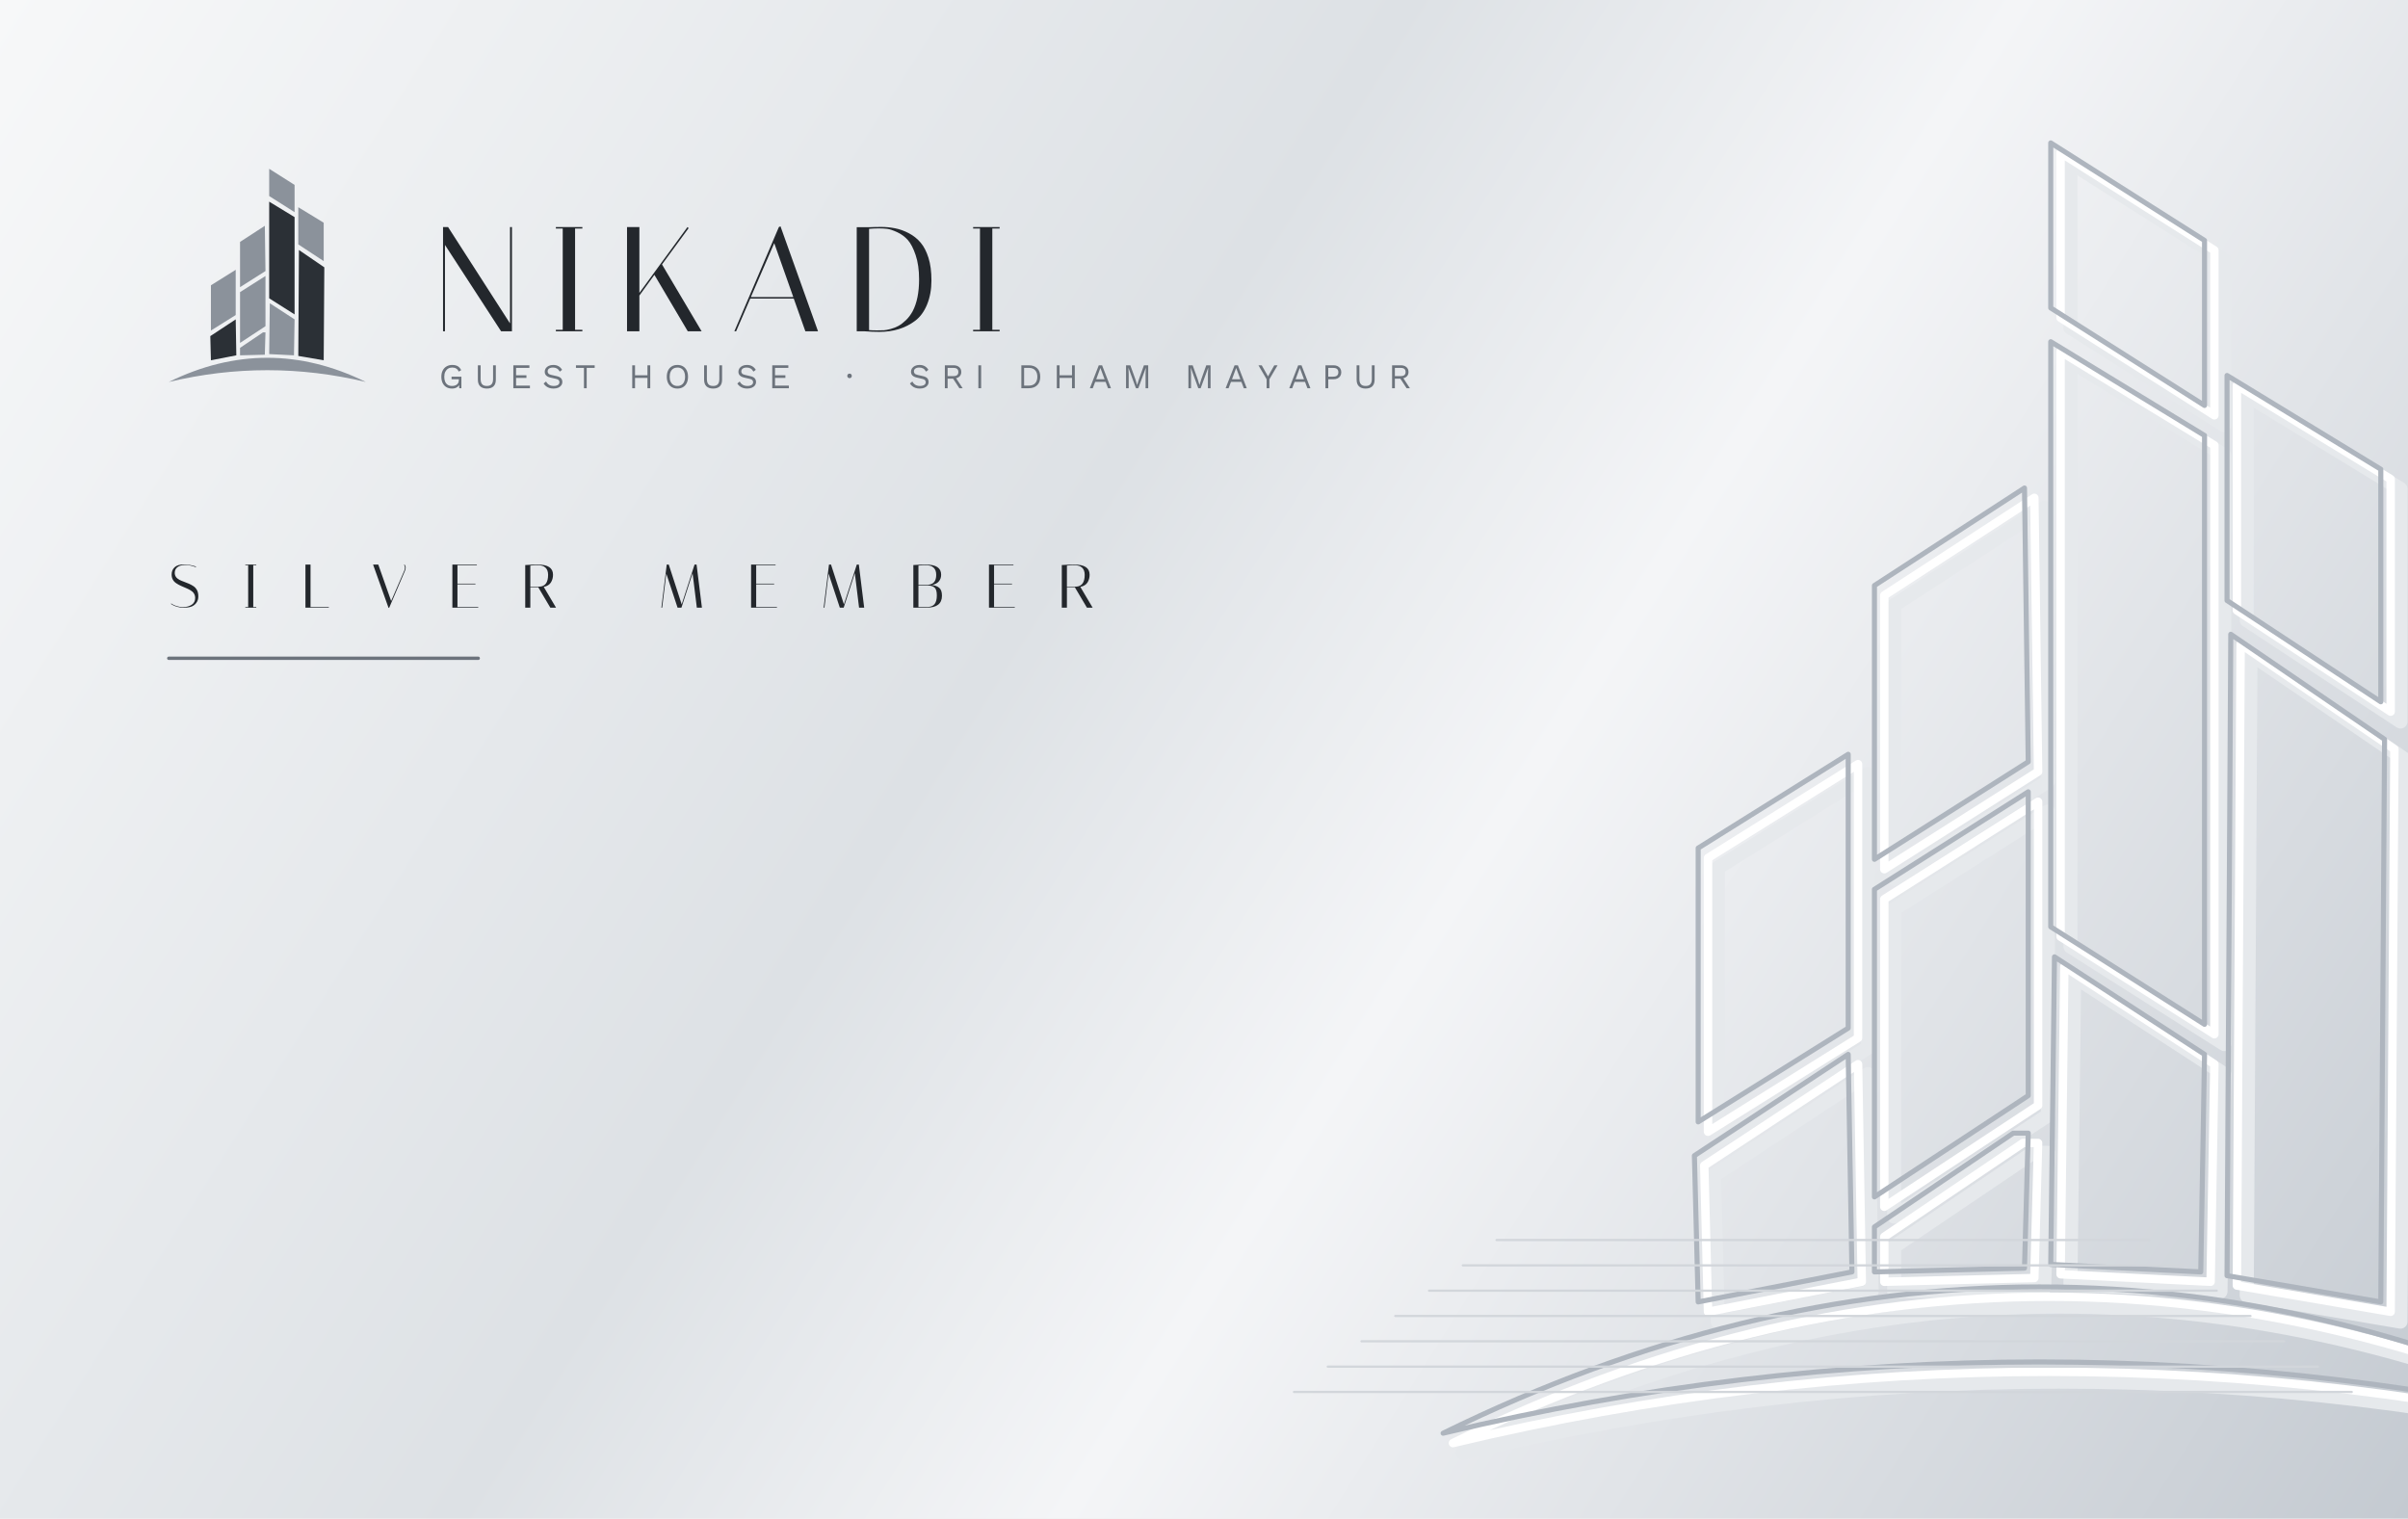
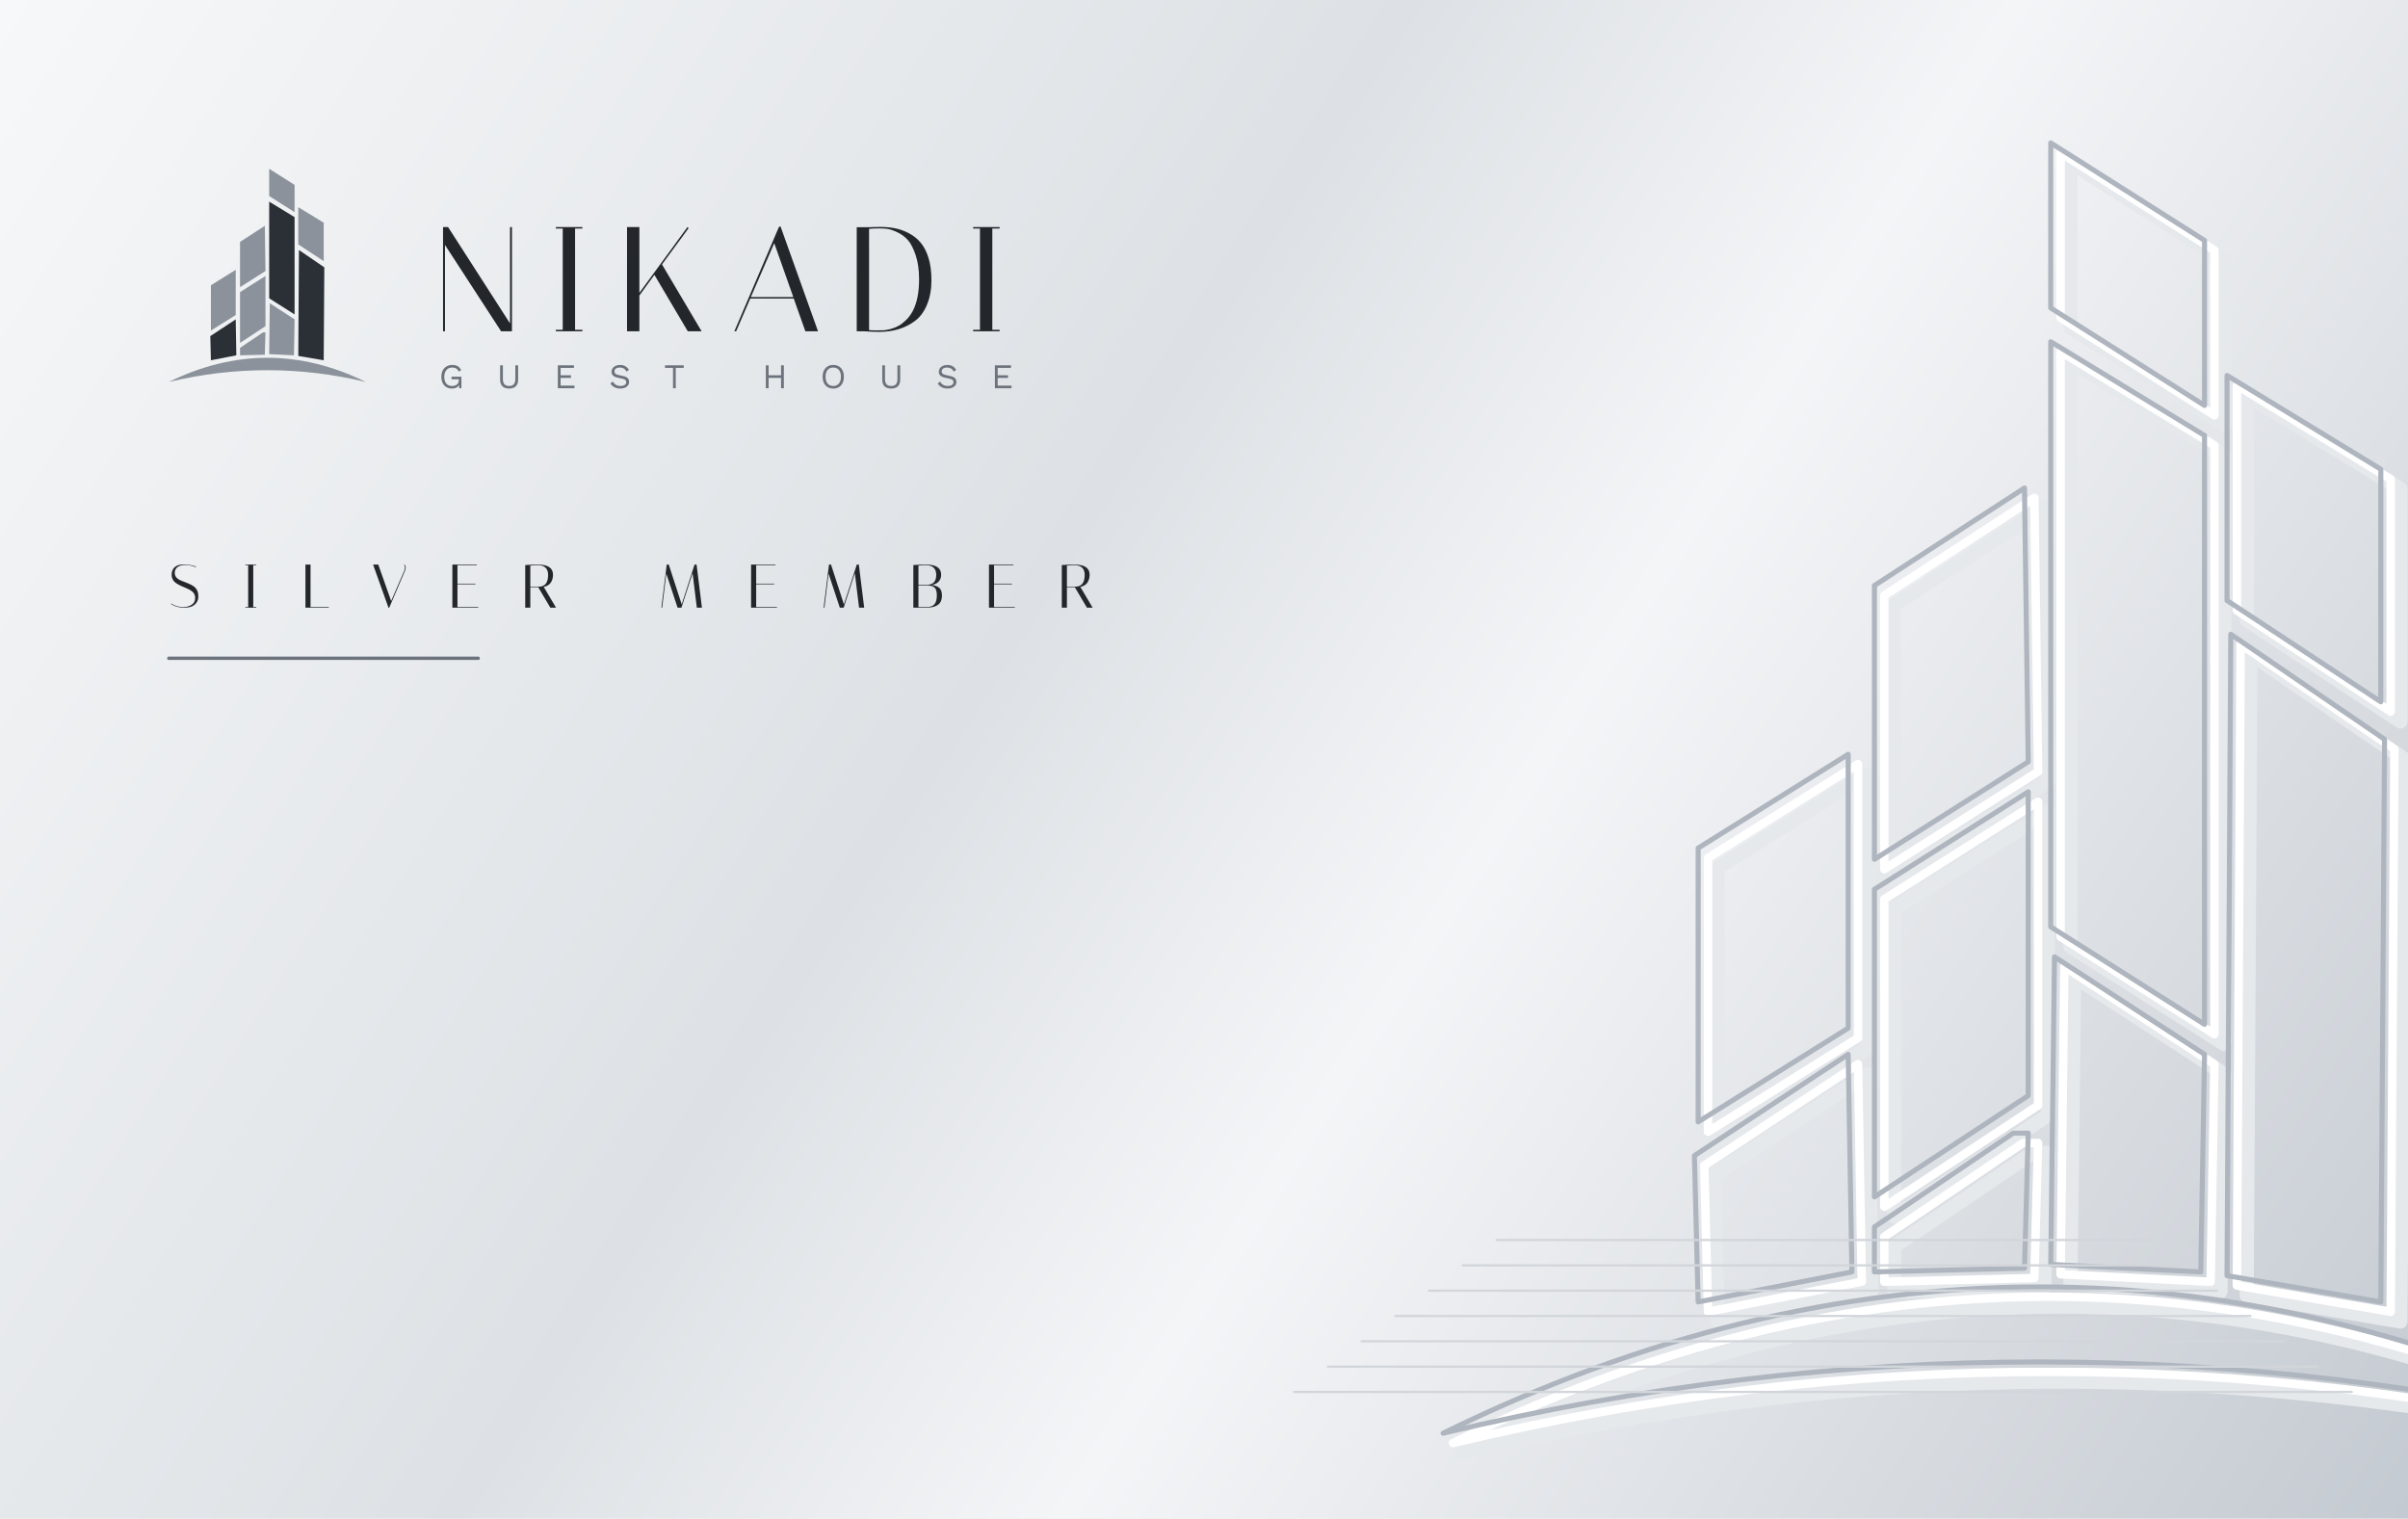
<svg xmlns="http://www.w3.org/2000/svg" viewBox="0.00 0.00 85.60 53.98" preserveAspectRatio="xMidYMid slice">
  <defs>
    <linearGradient id="g1" gradientUnits="userSpaceOnUse" x1="0.00" y1="0.00" x2="85.60" y2="53.98">
      <stop offset="0.000" stop-color="#f7f8f9" />
      <stop offset="0.420" stop-color="#dde1e5" />
      <stop offset="0.600" stop-color="#f4f5f7" />
      <stop offset="1.000" stop-color="#c4cad1" />
    </linearGradient>
    <clipPath id="c2">
      <path d="M-3.000 56.980L88.600 56.980L88.600 -3.000L-3.000 -3.000Z" />
    </clipPath>
  </defs>
  <path d="M-3.000 56.980L88.600 56.980L88.600 -3.000L-3.000 -3.000Z" fill="url(#g1)" />
  <g clip-path="url(#c2)">
    <path d="M72.800 40.980L72.267 40.980L67.333 44.313L67.333 45.913L72.667 45.780Z" fill="none" stroke="#e6e9ec" stroke-width="0.500" stroke-linecap="round" stroke-linejoin="round" />
    <path d="M66.400 38.180L60.933 41.780L61.067 46.980L66.533 45.913Z" fill="none" stroke="#e6e9ec" stroke-width="0.500" stroke-linecap="round" stroke-linejoin="round" />
    <path d="M73.733 34.713L73.600 45.647L78.933 45.913L79.067 38.180Z" fill="none" stroke="#e6e9ec" stroke-width="0.500" stroke-linecap="round" stroke-linejoin="round" />
    <path d="M72.800 28.847L67.333 32.313L67.333 43.247L72.800 39.647Z" fill="none" stroke="#e6e9ec" stroke-width="0.500" stroke-linecap="round" stroke-linejoin="round" />
    <path d="M66.400 27.513L61.067 30.847L61.067 40.580L66.400 37.247Z" fill="none" stroke="#e6e9ec" stroke-width="0.500" stroke-linecap="round" stroke-linejoin="round" />
    <path d="M80.000 23.247L79.867 46.047L85.333 46.980L85.467 26.980Z" fill="none" stroke="#e6e9ec" stroke-width="0.500" stroke-linecap="round" stroke-linejoin="round" />
    <path d="M72.667 18.047L67.333 21.513L67.333 31.247L72.800 27.780Z" fill="none" stroke="#e6e9ec" stroke-width="0.500" stroke-linecap="round" stroke-linejoin="round" />
    <path d="M79.867 14.047L79.867 22.047L85.333 25.647L85.333 17.380Z" fill="none" stroke="#e6e9ec" stroke-width="0.500" stroke-linecap="round" stroke-linejoin="round" />
    <path d="M73.600 12.847L73.600 33.647L79.067 37.113L79.067 16.180Z" fill="none" stroke="#e6e9ec" stroke-width="0.500" stroke-linecap="round" stroke-linejoin="round" />
    <path d="M73.600 5.780L73.600 11.647L79.067 15.113L79.067 9.247Z" fill="none" stroke="#e6e9ec" stroke-width="0.500" stroke-linecap="round" stroke-linejoin="round" />
    <path d="M52.000 51.647C66.133 44.713 80.267 44.713 94.400 51.647C80.267 48.269 66.133 48.269 52.000 51.647Z" fill="none" stroke="#e6e9ec" stroke-width="0.500" stroke-linecap="round" stroke-linejoin="round" />
    <path d="M72.450 40.630L71.917 40.630L66.983 43.963L66.983 45.563L72.317 45.430Z" fill="none" stroke="#ffffff" stroke-width="0.300" stroke-linecap="round" stroke-linejoin="round" />
    <path d="M66.050 37.830L60.583 41.430L60.717 46.630L66.183 45.563Z" fill="none" stroke="#ffffff" stroke-width="0.300" stroke-linecap="round" stroke-linejoin="round" />
    <path d="M73.383 34.363L73.250 45.297L78.583 45.563L78.717 37.830Z" fill="none" stroke="#ffffff" stroke-width="0.300" stroke-linecap="round" stroke-linejoin="round" />
    <path d="M72.450 28.497L66.983 31.963L66.983 42.897L72.450 39.297Z" fill="none" stroke="#ffffff" stroke-width="0.300" stroke-linecap="round" stroke-linejoin="round" />
    <path d="M66.050 27.163L60.717 30.497L60.717 40.230L66.050 36.897Z" fill="none" stroke="#ffffff" stroke-width="0.300" stroke-linecap="round" stroke-linejoin="round" />
    <path d="M79.650 22.897L79.517 45.697L84.983 46.630L85.117 26.630Z" fill="none" stroke="#ffffff" stroke-width="0.300" stroke-linecap="round" stroke-linejoin="round" />
    <path d="M72.317 17.697L66.983 21.163L66.983 30.897L72.450 27.430Z" fill="none" stroke="#ffffff" stroke-width="0.300" stroke-linecap="round" stroke-linejoin="round" />
    <path d="M79.517 13.697L79.517 21.697L84.983 25.297L84.983 17.030Z" fill="none" stroke="#ffffff" stroke-width="0.300" stroke-linecap="round" stroke-linejoin="round" />
    <path d="M73.250 12.497L73.250 33.297L78.717 36.763L78.717 15.830Z" fill="none" stroke="#ffffff" stroke-width="0.300" stroke-linecap="round" stroke-linejoin="round" />
    <path d="M73.250 5.430L73.250 11.297L78.717 14.763L78.717 8.897Z" fill="none" stroke="#ffffff" stroke-width="0.300" stroke-linecap="round" stroke-linejoin="round" />
    <path d="M51.650 51.297C65.783 44.363 79.917 44.363 94.050 51.297C79.917 47.919 65.783 47.919 51.650 51.297Z" fill="none" stroke="#ffffff" stroke-width="0.300" stroke-linecap="round" stroke-linejoin="round" />
    <path d="M72.100 40.280L71.567 40.280L66.633 43.613L66.633 45.213L71.967 45.080Z" fill="none" stroke="#aeb5be" stroke-width="0.180" stroke-linecap="round" stroke-linejoin="round" />
    <path d="M65.700 37.480L60.233 41.080L60.367 46.280L65.833 45.213Z" fill="none" stroke="#aeb5be" stroke-width="0.180" stroke-linecap="round" stroke-linejoin="round" />
    <path d="M73.033 34.013L72.900 44.947L78.233 45.213L78.367 37.480Z" fill="none" stroke="#aeb5be" stroke-width="0.180" stroke-linecap="round" stroke-linejoin="round" />
    <path d="M72.100 28.147L66.633 31.613L66.633 42.547L72.100 38.947Z" fill="none" stroke="#aeb5be" stroke-width="0.180" stroke-linecap="round" stroke-linejoin="round" />
    <path d="M65.700 26.813L60.367 30.147L60.367 39.880L65.700 36.547Z" fill="none" stroke="#aeb5be" stroke-width="0.180" stroke-linecap="round" stroke-linejoin="round" />
    <path d="M79.300 22.547L79.167 45.347L84.633 46.280L84.767 26.280Z" fill="none" stroke="#aeb5be" stroke-width="0.180" stroke-linecap="round" stroke-linejoin="round" />
    <path d="M71.967 17.347L66.633 20.813L66.633 30.547L72.100 27.080Z" fill="none" stroke="#aeb5be" stroke-width="0.180" stroke-linecap="round" stroke-linejoin="round" />
    <path d="M79.167 13.347L79.167 21.347L84.633 24.947L84.633 16.680Z" fill="none" stroke="#aeb5be" stroke-width="0.180" stroke-linecap="round" stroke-linejoin="round" />
    <path d="M72.900 12.147L72.900 32.947L78.367 36.413L78.367 15.480Z" fill="none" stroke="#aeb5be" stroke-width="0.180" stroke-linecap="round" stroke-linejoin="round" />
    <path d="M72.900 5.080L72.900 10.947L78.367 14.413L78.367 8.547Z" fill="none" stroke="#aeb5be" stroke-width="0.180" stroke-linecap="round" stroke-linejoin="round" />
    <path d="M51.300 50.947C65.433 44.013 79.567 44.013 93.700 50.947C79.567 47.569 65.433 47.569 51.300 50.947Z" fill="none" stroke="#aeb5be" stroke-width="0.180" stroke-linecap="round" stroke-linejoin="round" />
    <path d="M46.000 49.480L83.600 49.480" fill="none" stroke="#d2d6db" stroke-width="0.080" stroke-linecap="round" stroke-linejoin="round" />
    <path d="M47.200 48.580L82.400 48.580" fill="none" stroke="#d2d6db" stroke-width="0.080" stroke-linecap="round" stroke-linejoin="round" />
    <path d="M48.400 47.680L81.200 47.680" fill="none" stroke="#d2d6db" stroke-width="0.080" stroke-linecap="round" stroke-linejoin="round" />
    <path d="M49.600 46.780L80.000 46.780" fill="none" stroke="#d2d6db" stroke-width="0.080" stroke-linecap="round" stroke-linejoin="round" />
    <path d="M50.800 45.880L78.800 45.880" fill="none" stroke="#d2d6db" stroke-width="0.080" stroke-linecap="round" stroke-linejoin="round" />
    <path d="M52.000 44.980L77.600 44.980" fill="none" stroke="#d2d6db" stroke-width="0.080" stroke-linecap="round" stroke-linejoin="round" />
    <path d="M53.200 44.080L76.400 44.080" fill="none" stroke="#d2d6db" stroke-width="0.080" stroke-linecap="round" stroke-linejoin="round" />
  </g>
  <path d="M9.437 11.816L9.348 11.816L8.533 12.366L8.533 12.631L9.414 12.609Z" fill="#8b929b" />
  <path d="M8.379 11.353L7.476 11.948L7.498 12.807L8.401 12.631Z" fill="#2b3036" />
  <path d="M9.591 10.780L9.569 12.587L10.450 12.631L10.472 11.353Z" fill="#8b929b" />
  <path d="M9.437 9.811L8.533 10.384L8.533 12.190L9.437 11.595Z" fill="#8b929b" />
  <path d="M8.379 9.591L7.498 10.141L7.498 11.750L8.379 11.199Z" fill="#8b929b" />
  <path d="M10.626 8.886L10.604 12.653L11.507 12.807L11.529 9.503Z" fill="#2b3036" />
  <path d="M9.414 8.027L8.533 8.599L8.533 10.208L9.437 9.635Z" fill="#8b929b" />
  <path d="M10.604 7.366L10.604 8.688L11.507 9.282L11.507 7.917Z" fill="#8b929b" />
  <path d="M9.569 7.168L9.569 10.604L10.472 11.177L10.472 7.718Z" fill="#2b3036" />
  <path d="M9.569 6.000L9.569 6.969L10.472 7.542L10.472 6.573Z" fill="#8b929b" />
  <path d="M6.000 13.578C8.335 12.432 10.670 12.432 13.005 13.578C10.670 13.020 8.335 13.020 6.000 13.578Z" fill="#8b929b" />
  <path d="M15.818 11.776L15.749 11.776L15.749 8.072L15.929 8.072L18.130 11.496L18.130 8.072L18.199 8.072L18.199 11.776L17.813 11.776L15.818 8.707ZM19.760 8.125L19.760 8.072L20.702 8.072L20.702 8.125L20.443 8.125L20.443 11.723L20.702 11.723L20.702 11.776L19.760 11.776L19.760 11.723L20.004 11.723L20.004 8.125ZM22.729 8.072L22.729 10.411L24.438 8.072L24.480 8.109L23.533 9.400L24.941 11.776L24.449 11.776L23.263 9.770L22.729 10.506L22.729 11.776L22.290 11.776L22.290 8.072ZM26.168 11.776L26.105 11.776L27.687 8.072L27.745 8.045L29.079 11.776L28.629 11.776L28.216 10.612L26.671 10.612ZM27.523 8.643L26.692 10.559L28.200 10.559ZM30.878 8.077C31.033 8.070 31.186 8.067 31.336 8.067C31.486 8.067 31.644 8.082 31.812 8.114C31.980 8.146 32.145 8.205 32.309 8.291C32.473 8.378 32.613 8.489 32.727 8.625C32.842 8.761 32.935 8.940 33.005 9.162C33.076 9.384 33.111 9.654 33.111 9.972C33.111 10.289 33.059 10.574 32.955 10.826C32.851 11.078 32.709 11.272 32.529 11.406C32.180 11.667 31.758 11.797 31.264 11.797C31.091 11.797 30.910 11.790 30.719 11.776L30.455 11.776L30.455 8.077ZM30.894 11.734C30.968 11.741 31.061 11.744 31.174 11.744C31.287 11.744 31.372 11.742 31.428 11.739C31.485 11.735 31.562 11.720 31.661 11.694C31.760 11.668 31.852 11.631 31.936 11.586C32.021 11.540 32.110 11.472 32.204 11.382C32.297 11.292 32.377 11.185 32.444 11.062C32.596 10.772 32.672 10.395 32.672 9.929C32.672 9.598 32.631 9.311 32.550 9.069C32.469 8.828 32.376 8.649 32.272 8.532C32.168 8.416 32.042 8.323 31.894 8.254C31.746 8.186 31.628 8.146 31.540 8.135C31.451 8.125 31.349 8.119 31.233 8.119C31.116 8.119 31.003 8.125 30.894 8.135ZM34.593 8.125L34.593 8.072L35.535 8.072L35.535 8.125L35.275 8.125L35.275 11.723L35.535 11.723L35.535 11.776L34.593 11.776L34.593 11.723L34.836 11.723L34.836 8.125Z" fill="#23272c" />
-   <path d="M16.067 13.812C15.990 13.812 15.923 13.795 15.866 13.761C15.810 13.727 15.766 13.679 15.735 13.616C15.705 13.553 15.689 13.479 15.689 13.393C15.689 13.306 15.705 13.232 15.738 13.169C15.770 13.106 15.816 13.058 15.874 13.024C15.933 12.990 16.000 12.973 16.076 12.973C16.156 12.973 16.222 12.988 16.273 13.018C16.323 13.049 16.364 13.096 16.395 13.159L16.305 13.209C16.287 13.162 16.259 13.126 16.219 13.102C16.180 13.077 16.132 13.065 16.076 13.065C16.020 13.065 15.972 13.078 15.929 13.104C15.887 13.130 15.854 13.168 15.829 13.217C15.805 13.266 15.793 13.324 15.793 13.393C15.793 13.461 15.803 13.520 15.824 13.568C15.845 13.617 15.877 13.655 15.918 13.681C15.960 13.707 16.011 13.720 16.071 13.720C16.104 13.720 16.136 13.715 16.165 13.707C16.194 13.698 16.220 13.685 16.242 13.668C16.264 13.651 16.281 13.629 16.293 13.602C16.305 13.576 16.311 13.545 16.311 13.510L16.311 13.481L16.052 13.481L16.052 13.389L16.402 13.389L16.402 13.800L16.324 13.800L16.319 13.648L16.340 13.652C16.318 13.703 16.285 13.742 16.239 13.770C16.193 13.798 16.135 13.812 16.067 13.812ZM17.626 12.985L17.626 13.496C17.626 13.601 17.599 13.680 17.544 13.733C17.489 13.786 17.410 13.812 17.307 13.812C17.205 13.812 17.126 13.786 17.070 13.733C17.015 13.680 16.987 13.601 16.987 13.496L16.987 12.985L17.086 12.985L17.086 13.472C17.086 13.556 17.104 13.619 17.139 13.659C17.175 13.700 17.231 13.720 17.307 13.720C17.382 13.720 17.438 13.700 17.474 13.659C17.510 13.619 17.528 13.556 17.528 13.472L17.528 12.985ZM18.248 13.800L18.248 12.985L18.819 12.985L18.819 13.078L18.346 13.078L18.346 13.341L18.714 13.341L18.714 13.433L18.346 13.433L18.346 13.707L18.838 13.707L18.838 13.800ZM19.667 12.973C19.739 12.973 19.801 12.987 19.853 13.017C19.905 13.046 19.948 13.089 19.982 13.146L19.900 13.210C19.869 13.157 19.835 13.120 19.796 13.098C19.758 13.076 19.712 13.065 19.658 13.065C19.614 13.065 19.578 13.072 19.550 13.084C19.521 13.096 19.500 13.112 19.487 13.133C19.474 13.153 19.467 13.176 19.467 13.201C19.467 13.230 19.476 13.255 19.495 13.277C19.513 13.299 19.549 13.316 19.603 13.328L19.780 13.368C19.858 13.385 19.913 13.411 19.943 13.446C19.974 13.481 19.990 13.525 19.990 13.577C19.990 13.623 19.977 13.664 19.951 13.699C19.925 13.735 19.888 13.763 19.842 13.783C19.795 13.802 19.739 13.812 19.676 13.812C19.617 13.812 19.565 13.804 19.520 13.788C19.475 13.772 19.437 13.751 19.404 13.723C19.372 13.696 19.346 13.666 19.325 13.632L19.412 13.562C19.428 13.593 19.448 13.621 19.472 13.644C19.497 13.668 19.527 13.687 19.562 13.700C19.597 13.713 19.637 13.720 19.682 13.720C19.724 13.720 19.761 13.715 19.792 13.704C19.822 13.694 19.846 13.679 19.863 13.659C19.879 13.638 19.887 13.614 19.887 13.585C19.887 13.559 19.879 13.535 19.861 13.514C19.844 13.493 19.812 13.477 19.764 13.467L19.572 13.423C19.522 13.412 19.482 13.396 19.451 13.376C19.420 13.356 19.398 13.332 19.384 13.304C19.371 13.277 19.364 13.247 19.364 13.215C19.364 13.171 19.376 13.131 19.400 13.094C19.424 13.058 19.459 13.028 19.505 13.006C19.551 12.984 19.605 12.973 19.667 12.973ZM21.140 12.985L21.140 13.078L20.856 13.078L20.856 13.800L20.758 13.800L20.758 13.078L20.474 13.078L20.474 12.985ZM23.115 12.985L23.115 13.800L23.016 13.800L23.016 12.985ZM22.574 12.985L22.574 13.800L22.475 13.800L22.475 12.985ZM23.062 13.341L23.062 13.433L22.527 13.433L22.527 13.341ZM24.080 12.973C24.158 12.973 24.225 12.990 24.281 13.024C24.337 13.058 24.381 13.106 24.412 13.169C24.443 13.232 24.458 13.306 24.458 13.393C24.458 13.479 24.443 13.553 24.412 13.616C24.381 13.679 24.337 13.727 24.281 13.761C24.225 13.795 24.158 13.812 24.080 13.812C24.003 13.812 23.936 13.795 23.880 13.761C23.823 13.727 23.780 13.679 23.749 13.616C23.718 13.553 23.703 13.479 23.703 13.393C23.703 13.306 23.718 13.232 23.749 13.169C23.780 13.106 23.823 13.058 23.880 13.024C23.936 12.990 24.003 12.973 24.080 12.973ZM24.080 13.065C24.024 13.065 23.976 13.078 23.935 13.104C23.893 13.130 23.862 13.168 23.840 13.217C23.817 13.266 23.806 13.324 23.806 13.393C23.806 13.461 23.817 13.520 23.840 13.568C23.862 13.617 23.893 13.655 23.935 13.681C23.976 13.707 24.024 13.720 24.080 13.720C24.137 13.720 24.186 13.707 24.227 13.681C24.267 13.655 24.299 13.617 24.321 13.568C24.343 13.520 24.354 13.461 24.354 13.393C24.354 13.324 24.343 13.266 24.321 13.217C24.299 13.168 24.267 13.130 24.227 13.104C24.186 13.078 24.137 13.065 24.080 13.065ZM25.669 12.985L25.669 13.496C25.669 13.601 25.642 13.680 25.587 13.733C25.532 13.786 25.453 13.812 25.350 13.812C25.248 13.812 25.169 13.786 25.113 13.733C25.058 13.680 25.030 13.601 25.030 13.496L25.030 12.985L25.129 12.985L25.129 13.472C25.129 13.556 25.147 13.619 25.182 13.659C25.218 13.700 25.274 13.720 25.350 13.720C25.425 13.720 25.481 13.700 25.517 13.659C25.553 13.619 25.571 13.556 25.571 13.472L25.571 12.985ZM26.552 12.973C26.624 12.973 26.686 12.987 26.737 13.017C26.789 13.046 26.833 13.089 26.867 13.146L26.784 13.210C26.754 13.157 26.720 13.120 26.681 13.098C26.643 13.076 26.597 13.065 26.542 13.065C26.499 13.065 26.463 13.072 26.434 13.084C26.406 13.096 26.385 13.112 26.372 13.133C26.359 13.153 26.352 13.176 26.352 13.201C26.352 13.230 26.361 13.255 26.379 13.277C26.398 13.299 26.434 13.316 26.488 13.328L26.665 13.368C26.743 13.385 26.797 13.411 26.828 13.446C26.859 13.481 26.875 13.525 26.875 13.577C26.875 13.623 26.862 13.664 26.836 13.699C26.810 13.735 26.773 13.763 26.726 13.783C26.679 13.802 26.624 13.812 26.561 13.812C26.502 13.812 26.450 13.804 26.405 13.788C26.360 13.772 26.321 13.751 26.289 13.723C26.257 13.696 26.231 13.666 26.210 13.632L26.297 13.562C26.312 13.593 26.332 13.621 26.357 13.644C26.382 13.668 26.412 13.687 26.447 13.700C26.482 13.713 26.522 13.720 26.567 13.720C26.609 13.720 26.645 13.715 26.676 13.704C26.707 13.694 26.731 13.679 26.747 13.659C26.764 13.638 26.772 13.614 26.772 13.585C26.772 13.559 26.763 13.535 26.746 13.514C26.729 13.493 26.696 13.477 26.649 13.467L26.457 13.423C26.407 13.412 26.366 13.396 26.336 13.376C26.305 13.356 26.282 13.332 26.269 13.304C26.255 13.277 26.249 13.247 26.249 13.215C26.249 13.171 26.261 13.131 26.285 13.094C26.309 13.058 26.344 13.028 26.390 13.006C26.436 12.984 26.490 12.973 26.552 12.973ZM27.452 13.800L27.452 12.985L28.024 12.985L28.024 13.078L27.551 13.078L27.551 13.341L27.919 13.341L27.919 13.433L27.551 13.433L27.551 13.707L28.043 13.707L28.043 13.800ZM30.200 13.281C30.224 13.281 30.243 13.289 30.258 13.304C30.272 13.318 30.280 13.338 30.280 13.362C30.280 13.386 30.272 13.405 30.258 13.420C30.243 13.435 30.224 13.442 30.200 13.442C30.176 13.442 30.156 13.435 30.142 13.420C30.127 13.405 30.119 13.386 30.119 13.362C30.119 13.338 30.127 13.318 30.142 13.304C30.156 13.289 30.176 13.281 30.200 13.281ZM32.688 12.973C32.759 12.973 32.821 12.987 32.873 13.017C32.925 13.046 32.968 13.089 33.002 13.146L32.920 13.210C32.889 13.157 32.855 13.120 32.817 13.098C32.778 13.076 32.732 13.065 32.678 13.065C32.634 13.065 32.598 13.072 32.570 13.084C32.541 13.096 32.521 13.112 32.507 13.133C32.494 13.153 32.488 13.176 32.488 13.201C32.488 13.230 32.497 13.255 32.515 13.277C32.533 13.299 32.569 13.316 32.623 13.328L32.800 13.368C32.878 13.385 32.933 13.411 32.964 13.446C32.994 13.481 33.010 13.525 33.010 13.577C33.010 13.623 32.997 13.664 32.971 13.699C32.945 13.735 32.909 13.763 32.862 13.783C32.815 13.802 32.760 13.812 32.696 13.812C32.637 13.812 32.585 13.804 32.540 13.788C32.495 13.772 32.457 13.751 32.425 13.723C32.393 13.696 32.366 13.666 32.346 13.632L32.432 13.562C32.448 13.593 32.468 13.621 32.493 13.644C32.517 13.668 32.547 13.687 32.582 13.700C32.617 13.713 32.657 13.720 32.702 13.720C32.744 13.720 32.781 13.715 32.812 13.704C32.843 13.694 32.866 13.679 32.883 13.659C32.899 13.638 32.907 13.614 32.907 13.585C32.907 13.559 32.899 13.535 32.881 13.514C32.864 13.493 32.832 13.477 32.784 13.467L32.593 13.423C32.542 13.412 32.502 13.396 32.471 13.376C32.440 13.356 32.418 13.332 32.404 13.304C32.391 13.277 32.384 13.247 32.384 13.215C32.384 13.171 32.396 13.131 32.420 13.094C32.445 13.058 32.480 13.028 32.525 13.006C32.571 12.984 32.625 12.973 32.688 12.973ZM33.896 12.985C33.980 12.985 34.046 13.006 34.096 13.049C34.147 13.092 34.172 13.150 34.172 13.223C34.172 13.297 34.146 13.354 34.096 13.394C34.045 13.435 33.978 13.456 33.895 13.456L33.887 13.462L33.686 13.462L33.686 13.800L33.588 13.800L33.588 12.985ZM33.895 13.369C33.954 13.369 33.997 13.357 34.025 13.333C34.054 13.308 34.068 13.272 34.068 13.223C34.068 13.175 34.054 13.138 34.025 13.114C33.997 13.090 33.954 13.078 33.895 13.078L33.686 13.078L33.686 13.369ZM33.952 13.389L34.221 13.800L34.104 13.800L33.869 13.443ZM34.878 12.985L34.878 13.800L34.779 13.800L34.779 12.985ZM36.570 12.985C36.697 12.985 36.797 13.020 36.870 13.091C36.943 13.161 36.979 13.262 36.979 13.393C36.979 13.523 36.943 13.624 36.870 13.694C36.797 13.765 36.697 13.800 36.570 13.800L36.307 13.800L36.307 12.985ZM36.579 13.707C36.672 13.707 36.745 13.680 36.797 13.624C36.850 13.568 36.876 13.491 36.876 13.393C36.876 13.294 36.850 13.217 36.797 13.161C36.745 13.105 36.672 13.078 36.579 13.078L36.405 13.078L36.405 13.707ZM38.207 12.985L38.207 13.800L38.108 13.800L38.108 12.985ZM37.666 12.985L37.666 13.800L37.567 13.800L37.567 12.985ZM38.154 13.341L38.154 13.433L37.619 13.433L37.619 13.341ZM39.493 13.800L39.388 13.800L39.302 13.574L38.933 13.574L38.846 13.800L38.743 13.800L39.060 12.985L39.177 12.985ZM38.969 13.481L39.266 13.481L39.117 13.080ZM40.817 12.985L40.817 13.800L40.723 13.800L40.723 13.288L40.734 13.073L40.733 13.073L40.465 13.800L40.381 13.800L40.113 13.073L40.112 13.073L40.123 13.288L40.123 13.800L40.029 13.800L40.029 12.985L40.181 12.985L40.360 13.480L40.422 13.684L40.424 13.684L40.487 13.481L40.665 12.985ZM43.033 12.985L43.033 13.800L42.939 13.800L42.939 13.288L42.951 13.073L42.949 13.073L42.681 13.800L42.597 13.800L42.330 13.073L42.328 13.073L42.339 13.288L42.339 13.800L42.246 13.800L42.246 12.985L42.397 12.985L42.576 13.480L42.638 13.684L42.641 13.684L42.704 13.481L42.881 12.985ZM44.320 13.800L44.215 13.800L44.129 13.574L43.759 13.574L43.673 13.800L43.569 13.800L43.887 12.985L44.004 12.985ZM43.795 13.481L44.093 13.481L43.943 13.080ZM45.416 12.985L45.125 13.481L45.125 13.800L45.026 13.800L45.026 13.481L44.735 12.985L44.852 12.985L45.010 13.264L45.076 13.380L45.141 13.264L45.299 12.985ZM46.582 13.800L46.477 13.800L46.391 13.574L46.021 13.574L45.935 13.800L45.831 13.800L46.149 12.985L46.266 12.985ZM46.057 13.481L46.355 13.481L46.205 13.080ZM47.405 12.985C47.461 12.985 47.509 12.995 47.549 13.015C47.590 13.036 47.622 13.064 47.645 13.101C47.668 13.138 47.680 13.182 47.680 13.233C47.680 13.284 47.668 13.328 47.645 13.365C47.622 13.402 47.590 13.431 47.549 13.451C47.509 13.471 47.461 13.481 47.405 13.481L47.217 13.481L47.217 13.800L47.118 13.800L47.118 12.985ZM47.391 13.389C47.455 13.389 47.502 13.375 47.531 13.349C47.561 13.322 47.576 13.283 47.576 13.233C47.576 13.182 47.561 13.144 47.531 13.117C47.502 13.091 47.455 13.078 47.391 13.078L47.217 13.078L47.217 13.389ZM48.865 12.985L48.865 13.496C48.865 13.601 48.837 13.680 48.782 13.733C48.727 13.786 48.648 13.812 48.545 13.812C48.443 13.812 48.364 13.786 48.309 13.733C48.253 13.680 48.225 13.601 48.225 13.496L48.225 12.985L48.324 12.985L48.324 13.472C48.324 13.556 48.342 13.619 48.378 13.659C48.414 13.700 48.469 13.720 48.545 13.720C48.621 13.720 48.677 13.700 48.712 13.659C48.748 13.619 48.766 13.556 48.766 13.472L48.766 12.985ZM49.795 12.985C49.878 12.985 49.944 13.006 49.995 13.049C50.045 13.092 50.070 13.150 50.070 13.223C50.070 13.297 50.045 13.354 49.994 13.394C49.943 13.435 49.877 13.456 49.793 13.456L49.785 13.462L49.585 13.462L49.585 13.800L49.486 13.800L49.486 12.985ZM49.793 13.369C49.852 13.369 49.895 13.357 49.924 13.333C49.952 13.308 49.966 13.272 49.966 13.223C49.966 13.175 49.952 13.138 49.924 13.114C49.895 13.090 49.852 13.078 49.793 13.078L49.585 13.078L49.585 13.369ZM49.850 13.389L50.119 13.800L50.002 13.800L49.768 13.443Z" fill="#6c737c" />
+   <path d="M16.067 13.812C15.990 13.812 15.923 13.795 15.866 13.761C15.810 13.727 15.766 13.679 15.735 13.616C15.705 13.553 15.689 13.479 15.689 13.393C15.689 13.306 15.705 13.232 15.738 13.169C15.770 13.106 15.816 13.058 15.874 13.024C15.933 12.990 16.000 12.973 16.076 12.973C16.156 12.973 16.222 12.988 16.273 13.018C16.323 13.049 16.364 13.096 16.395 13.159L16.305 13.209C16.287 13.162 16.259 13.126 16.219 13.102C16.180 13.077 16.132 13.065 16.076 13.065C16.020 13.065 15.972 13.078 15.929 13.104C15.887 13.130 15.854 13.168 15.829 13.217C15.805 13.266 15.793 13.324 15.793 13.393C15.793 13.461 15.803 13.520 15.824 13.568C15.845 13.617 15.877 13.655 15.918 13.681C15.960 13.707 16.011 13.720 16.071 13.720C16.104 13.720 16.136 13.715 16.165 13.707C16.194 13.698 16.220 13.685 16.242 13.668C16.264 13.651 16.281 13.629 16.293 13.602C16.305 13.576 16.311 13.545 16.311 13.510L16.311 13.481L16.052 13.481L16.052 13.389L16.402 13.389L16.402 13.800L16.324 13.800L16.319 13.648L16.340 13.652C16.318 13.703 16.285 13.742 16.239 13.770C16.193 13.798 16.135 13.812 16.067 13.812ZM18.418 12.985L18.418 13.496C18.418 13.601 18.390 13.680 18.335 13.733C18.280 13.786 18.201 13.812 18.098 13.812C17.996 13.812 17.917 13.786 17.862 13.733C17.806 13.680 17.778 13.601 17.778 13.496L17.778 12.985L17.877 12.985L17.877 13.472C17.877 13.556 17.895 13.619 17.931 13.659C17.967 13.700 18.022 13.720 18.098 13.720C18.174 13.720 18.230 13.700 18.265 13.659C18.301 13.619 18.319 13.556 18.319 13.472L18.319 12.985ZM19.830 13.800L19.830 12.985L20.402 12.985L20.402 13.078L19.929 13.078L19.929 13.341L20.297 13.341L20.297 13.433L19.929 13.433L19.929 13.707L20.421 13.707L20.421 13.800ZM22.042 12.973C22.113 12.973 22.175 12.987 22.227 13.017C22.279 13.046 22.322 13.089 22.357 13.146L22.274 13.210C22.243 13.157 22.209 13.120 22.171 13.098C22.133 13.076 22.086 13.065 22.032 13.065C21.988 13.065 21.952 13.072 21.924 13.084C21.896 13.096 21.875 13.112 21.862 13.133C21.848 13.153 21.842 13.176 21.842 13.201C21.842 13.230 21.851 13.255 21.869 13.277C21.887 13.299 21.923 13.316 21.978 13.328L22.154 13.368C22.232 13.385 22.287 13.411 22.318 13.446C22.349 13.481 22.364 13.525 22.364 13.577C22.364 13.623 22.351 13.664 22.325 13.699C22.299 13.735 22.263 13.763 22.216 13.783C22.169 13.802 22.114 13.812 22.050 13.812C21.991 13.812 21.939 13.804 21.894 13.788C21.849 13.772 21.811 13.751 21.779 13.723C21.747 13.696 21.720 13.666 21.700 13.632L21.786 13.562C21.802 13.593 21.822 13.621 21.847 13.644C21.871 13.668 21.901 13.687 21.936 13.700C21.971 13.713 22.011 13.720 22.057 13.720C22.099 13.720 22.135 13.715 22.166 13.704C22.197 13.694 22.220 13.679 22.237 13.659C22.253 13.638 22.262 13.614 22.262 13.585C22.262 13.559 22.253 13.535 22.236 13.514C22.218 13.493 22.186 13.477 22.138 13.467L21.947 13.423C21.897 13.412 21.856 13.396 21.825 13.376C21.794 13.356 21.772 13.332 21.758 13.304C21.745 13.277 21.738 13.247 21.738 13.215C21.738 13.171 21.750 13.131 21.775 13.094C21.799 13.058 21.834 13.028 21.879 13.006C21.925 12.984 21.979 12.973 22.042 12.973ZM24.306 12.985L24.306 13.078L24.022 13.078L24.022 13.800L23.924 13.800L23.924 13.078L23.640 13.078L23.640 12.985ZM27.864 12.985L27.864 13.800L27.765 13.800L27.765 12.985ZM27.323 12.985L27.323 13.800L27.224 13.800L27.224 12.985ZM27.810 13.341L27.810 13.433L27.276 13.433L27.276 13.341ZM29.621 12.973C29.698 12.973 29.765 12.990 29.821 13.024C29.878 13.058 29.921 13.106 29.952 13.169C29.983 13.232 29.998 13.306 29.998 13.393C29.998 13.479 29.983 13.553 29.952 13.616C29.921 13.679 29.878 13.727 29.821 13.761C29.765 13.795 29.698 13.812 29.621 13.812C29.543 13.812 29.476 13.795 29.420 13.761C29.364 13.727 29.320 13.679 29.289 13.616C29.258 13.553 29.243 13.479 29.243 13.393C29.243 13.306 29.258 13.232 29.289 13.169C29.320 13.106 29.364 13.058 29.420 13.024C29.476 12.990 29.543 12.973 29.621 12.973ZM29.621 13.065C29.565 13.065 29.516 13.078 29.475 13.104C29.434 13.130 29.402 13.168 29.380 13.217C29.358 13.266 29.346 13.324 29.346 13.393C29.346 13.461 29.358 13.520 29.380 13.568C29.402 13.617 29.434 13.655 29.475 13.681C29.516 13.707 29.565 13.720 29.621 13.720C29.677 13.720 29.726 13.707 29.767 13.681C29.808 13.655 29.839 13.617 29.861 13.568C29.884 13.520 29.895 13.461 29.895 13.393C29.895 13.324 29.884 13.266 29.861 13.217C29.839 13.168 29.808 13.130 29.767 13.104C29.726 13.078 29.677 13.065 29.621 13.065ZM32.001 12.985L32.001 13.496C32.001 13.601 31.974 13.680 31.918 13.733C31.863 13.786 31.784 13.812 31.681 13.812C31.579 13.812 31.500 13.786 31.445 13.733C31.389 13.680 31.362 13.601 31.362 13.496L31.362 12.985L31.460 12.985L31.460 13.472C31.460 13.556 31.478 13.619 31.514 13.659C31.550 13.700 31.606 13.720 31.681 13.720C31.757 13.720 31.813 13.700 31.849 13.659C31.884 13.619 31.902 13.556 31.902 13.472L31.902 12.985ZM33.675 12.973C33.747 12.973 33.809 12.987 33.861 13.017C33.912 13.046 33.956 13.089 33.990 13.146L33.908 13.210C33.877 13.157 33.843 13.120 33.804 13.098C33.766 13.076 33.720 13.065 33.665 13.065C33.622 13.065 33.586 13.072 33.557 13.084C33.529 13.096 33.508 13.112 33.495 13.133C33.482 13.153 33.475 13.176 33.475 13.201C33.475 13.230 33.484 13.255 33.503 13.277C33.521 13.299 33.557 13.316 33.611 13.328L33.788 13.368C33.866 13.385 33.920 13.411 33.951 13.446C33.982 13.481 33.998 13.525 33.998 13.577C33.998 13.623 33.985 13.664 33.959 13.699C33.933 13.735 33.896 13.763 33.849 13.783C33.803 13.802 33.747 13.812 33.684 13.812C33.625 13.812 33.573 13.804 33.528 13.788C33.483 13.772 33.444 13.751 33.412 13.723C33.380 13.696 33.354 13.666 33.333 13.632L33.420 13.562C33.435 13.593 33.456 13.621 33.480 13.644C33.505 13.668 33.535 13.687 33.570 13.700C33.605 13.713 33.645 13.720 33.690 13.720C33.732 13.720 33.769 13.715 33.799 13.704C33.830 13.694 33.854 13.679 33.870 13.659C33.887 13.638 33.895 13.614 33.895 13.585C33.895 13.559 33.887 13.535 33.869 13.514C33.852 13.493 33.819 13.477 33.772 13.467L33.580 13.423C33.530 13.412 33.490 13.396 33.459 13.376C33.428 13.356 33.406 13.332 33.392 13.304C33.378 13.277 33.372 13.247 33.372 13.215C33.372 13.171 33.384 13.131 33.408 13.094C33.432 13.058 33.467 13.028 33.513 13.006C33.559 12.984 33.613 12.973 33.675 12.973ZM35.367 13.800L35.367 12.985L35.939 12.985L35.939 13.078L35.466 13.078L35.466 13.341L35.834 13.341L35.834 13.433L35.466 13.433L35.466 13.707L35.957 13.707L35.957 13.800Z" fill="#6c737c" />
  <path d="M6.960 20.161C6.827 20.110 6.702 20.084 6.585 20.084C6.468 20.084 6.376 20.109 6.311 20.159C6.245 20.208 6.212 20.277 6.212 20.364C6.212 20.471 6.268 20.553 6.378 20.611C6.428 20.636 6.482 20.659 6.541 20.680C6.600 20.701 6.660 20.725 6.720 20.751C6.779 20.778 6.834 20.807 6.884 20.841C6.933 20.875 6.973 20.921 7.004 20.980C7.035 21.039 7.050 21.114 7.050 21.205C7.050 21.296 7.024 21.374 6.973 21.438C6.922 21.502 6.861 21.546 6.788 21.568C6.716 21.591 6.632 21.602 6.536 21.602C6.357 21.602 6.203 21.558 6.077 21.469L6.087 21.451C6.136 21.489 6.198 21.520 6.274 21.544C6.351 21.568 6.429 21.580 6.510 21.580C6.628 21.580 6.729 21.553 6.813 21.498C6.896 21.444 6.938 21.363 6.938 21.257C6.938 21.140 6.883 21.049 6.772 20.983C6.723 20.954 6.668 20.927 6.609 20.902C6.550 20.877 6.491 20.852 6.431 20.825C6.371 20.798 6.316 20.767 6.267 20.734C6.156 20.661 6.101 20.557 6.101 20.423C6.101 20.317 6.136 20.230 6.208 20.164C6.279 20.098 6.387 20.065 6.530 20.065C6.674 20.065 6.820 20.089 6.969 20.139ZM8.721 20.091L8.721 20.069L9.110 20.069L9.110 20.091L9.003 20.091L9.003 21.578L9.110 21.578L9.110 21.600L8.721 21.600L8.721 21.578L8.822 21.578L8.822 20.091ZM11.689 21.600L10.858 21.600L10.858 20.069L11.039 20.069L11.039 21.578L11.689 21.578ZM14.379 20.069C14.407 20.097 14.421 20.132 14.421 20.176C14.421 20.213 14.413 20.250 14.397 20.288L13.837 21.600L13.813 21.611L13.262 20.069L13.447 20.069L13.905 21.364L14.370 20.288C14.387 20.251 14.395 20.213 14.395 20.174C14.395 20.135 14.384 20.104 14.362 20.082ZM16.951 20.069L16.951 20.091L16.262 20.091L16.262 20.747L16.901 20.747L16.901 20.769L16.262 20.769L16.262 21.578L17.000 21.578L17.000 21.600L16.081 21.600L16.081 20.069ZM18.671 20.086C18.840 20.075 18.989 20.069 19.119 20.069C19.479 20.069 19.659 20.189 19.659 20.430C19.659 20.532 19.634 20.623 19.585 20.703C19.535 20.783 19.450 20.837 19.329 20.863L19.766 21.600L19.563 21.600L19.134 20.876L18.852 20.876L18.852 21.600L18.671 21.600ZM19.119 20.091C19.034 20.091 18.945 20.096 18.852 20.106L18.852 20.854L19.176 20.854C19.381 20.845 19.484 20.705 19.484 20.434C19.484 20.323 19.454 20.238 19.392 20.179C19.331 20.120 19.240 20.091 19.119 20.091ZM23.539 21.600L23.511 21.600L23.701 20.069L23.773 20.069L24.233 21.484L24.690 20.069L24.762 20.069L24.952 21.600L24.771 21.600L24.620 20.375L24.224 21.600L24.086 21.600L23.686 20.390ZM27.570 20.069L27.570 20.091L26.881 20.091L26.881 20.747L27.520 20.747L27.520 20.769L26.881 20.769L26.881 21.578L27.619 21.578L27.619 21.600L26.700 21.600L26.700 20.069ZM29.307 21.600L29.279 21.600L29.469 20.069L29.541 20.069L30.000 21.484L30.458 20.069L30.530 20.069L30.720 21.600L30.538 21.600L30.388 20.375L29.992 21.600L29.854 21.600L29.454 20.390ZM32.468 20.086C32.637 20.075 32.786 20.069 32.916 20.069C33.276 20.069 33.456 20.189 33.456 20.430C33.456 20.520 33.430 20.598 33.377 20.663C33.325 20.728 33.241 20.772 33.126 20.795C33.237 20.808 33.324 20.842 33.388 20.896C33.453 20.950 33.485 21.044 33.485 21.178C33.485 21.459 33.305 21.600 32.944 21.600L32.468 21.600ZM32.649 21.578L32.944 21.578C33.074 21.578 33.166 21.544 33.221 21.476C33.276 21.409 33.303 21.305 33.303 21.165C33.303 21.025 33.275 20.931 33.220 20.885C33.165 20.838 33.082 20.813 32.973 20.810L32.649 20.810ZM32.916 20.091C32.831 20.091 32.742 20.096 32.649 20.106L32.649 20.789L32.973 20.789C33.178 20.780 33.281 20.662 33.281 20.434C33.281 20.323 33.251 20.238 33.189 20.179C33.128 20.120 33.037 20.091 32.916 20.091ZM36.026 20.069L36.026 20.091L35.337 20.091L35.337 20.747L35.976 20.747L35.976 20.769L35.337 20.769L35.337 21.578L36.074 21.578L36.074 21.600L35.156 21.600L35.156 20.069ZM37.745 20.086C37.914 20.075 38.064 20.069 38.194 20.069C38.554 20.069 38.734 20.189 38.734 20.430C38.734 20.532 38.709 20.623 38.660 20.703C38.610 20.783 38.525 20.837 38.404 20.863L38.841 21.600L38.638 21.600L38.209 20.876L37.927 20.876L37.927 21.600L37.745 21.600ZM38.194 20.091C38.109 20.091 38.020 20.096 37.927 20.106L37.927 20.854L38.251 20.854C38.456 20.845 38.559 20.705 38.559 20.434C38.559 20.323 38.528 20.238 38.467 20.179C38.406 20.120 38.315 20.091 38.194 20.091Z" fill="#23272c" />
  <path d="M6.000 23.400L17.000 23.400" fill="none" stroke="#6c737c" stroke-width="0.120" stroke-linecap="round" stroke-linejoin="round" />
</svg>
